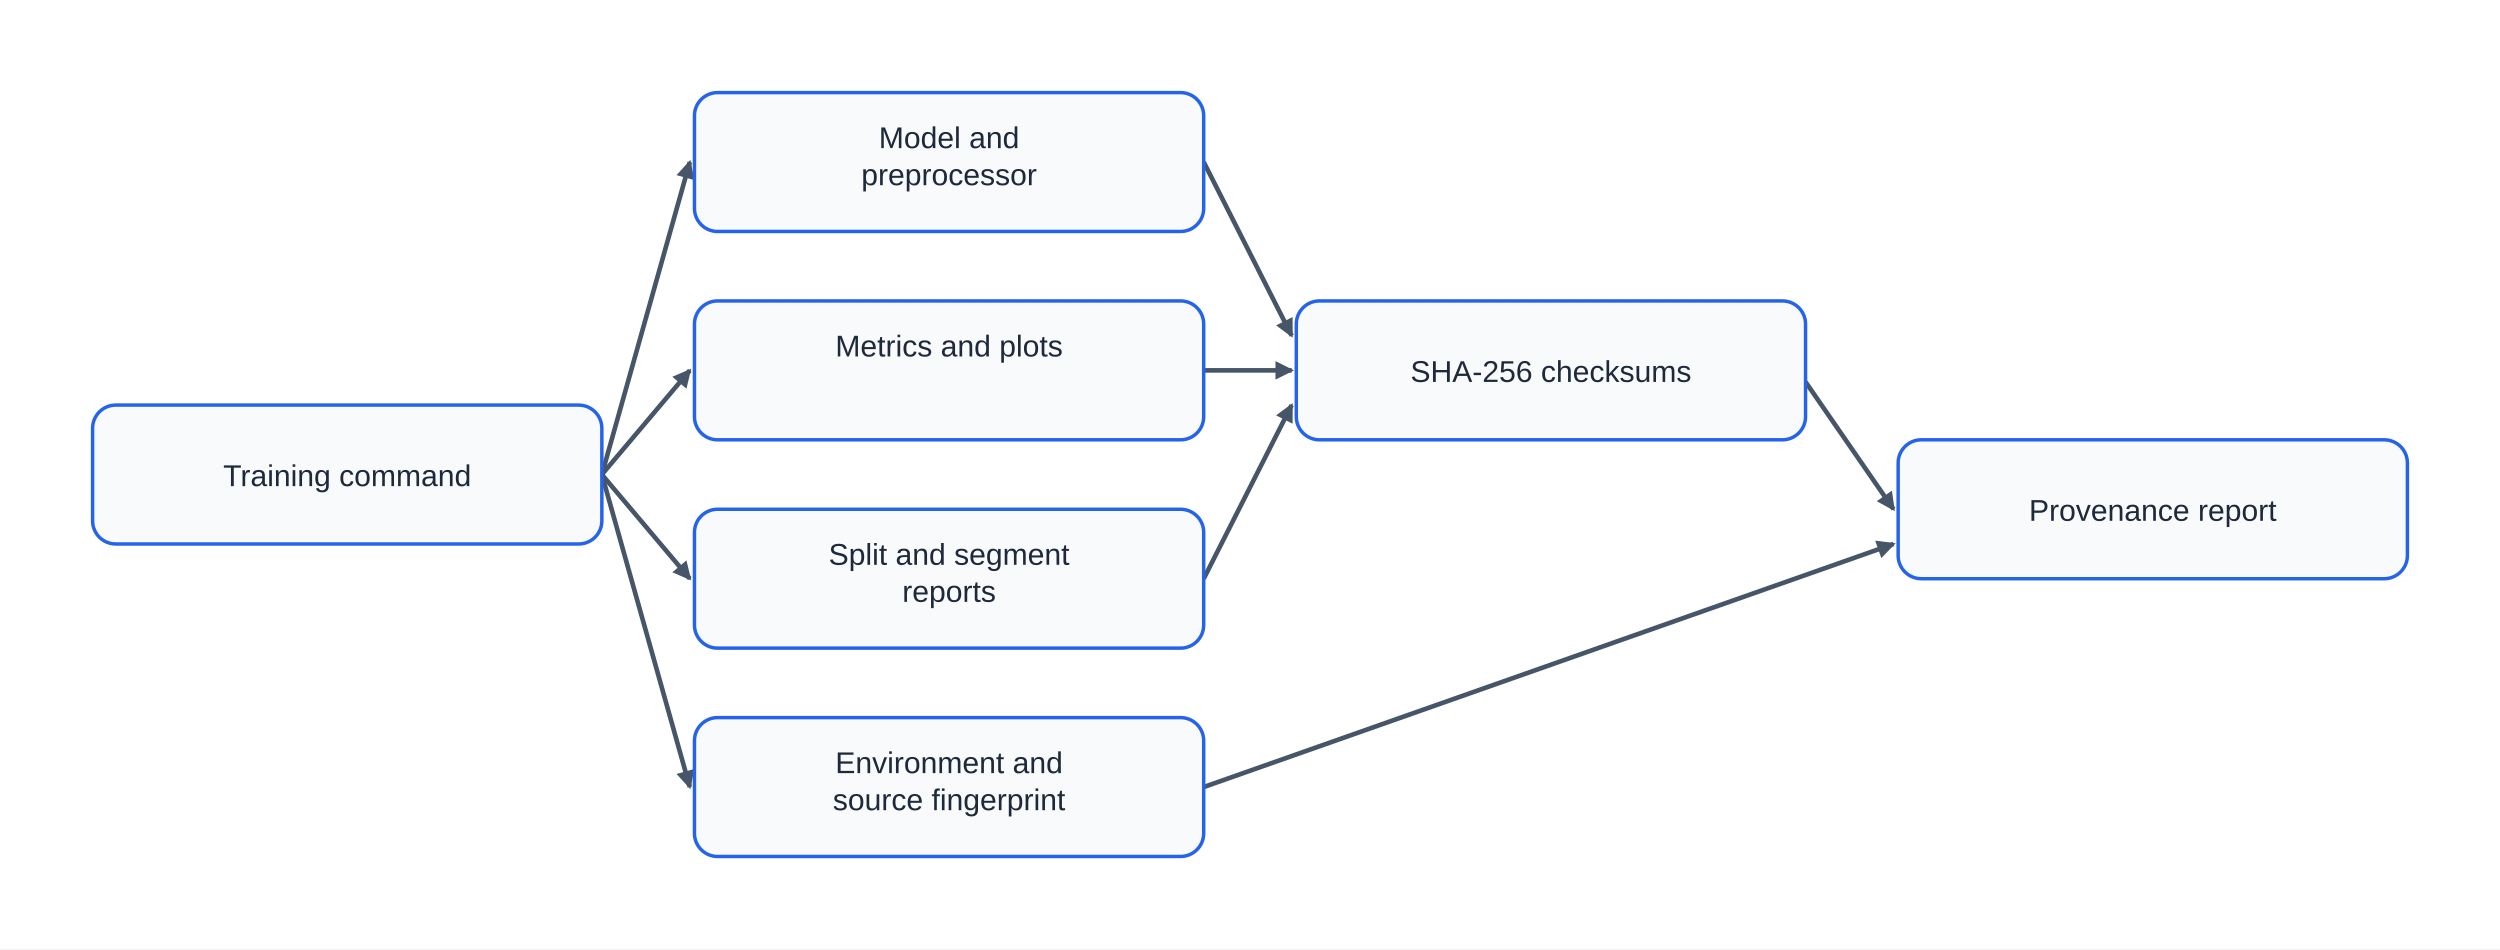
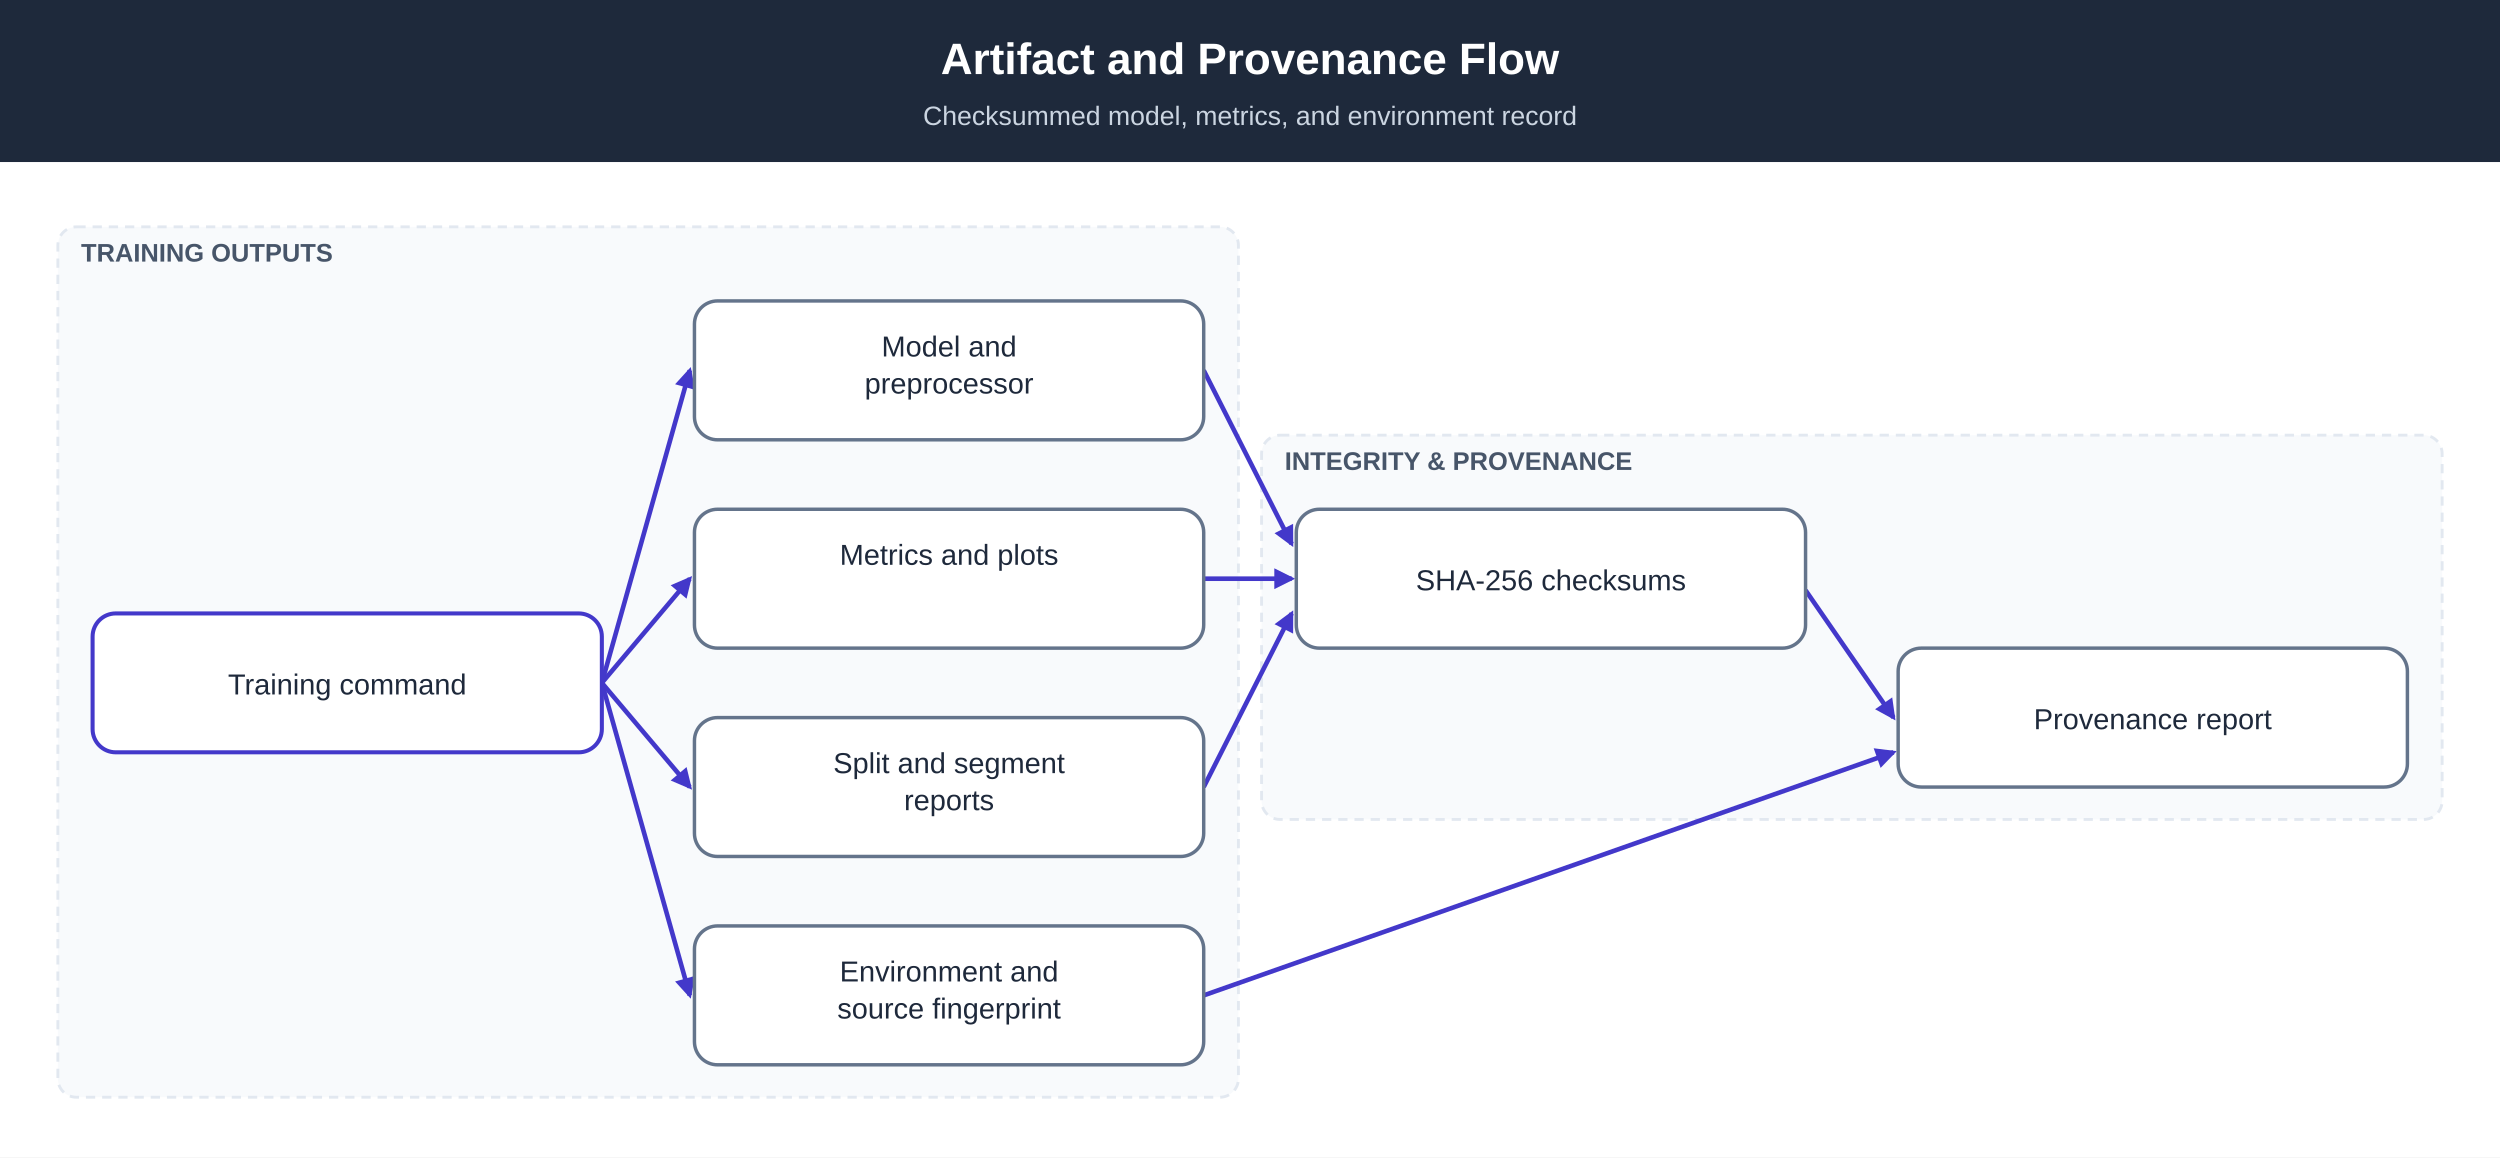
- <svg xmlns="http://www.w3.org/2000/svg" viewBox="0 0 1080 410" width="100%" role="img" aria-labelledby="svgTitle svgDesc">
+ <svg xmlns="http://www.w3.org/2000/svg" viewBox="0 0 1080 500" width="100%" role="img" aria-labelledby="svgTitle svgDesc">
  <defs>
-     <marker id="arrowhead" markerWidth="8" markerHeight="8" refX="7" refY="4" orient="auto" markerUnits="userSpaceOnUse">
-       <path d="M0,0 L8,4 L0,8 Z" fill="#475569" />
+     <marker id="arrow" markerWidth="9" markerHeight="9" refX="7.5" refY="4.5" orient="auto" markerUnits="userSpaceOnUse">
+       <path d="M0,0 L9,4.5 L0,9 Z" fill="#4338ca" />
    </marker>
  </defs>
  <style>
    .bg { fill:#ffffff; }
-     .node { fill:#f8fafc; stroke:#2563eb; stroke-width:1.5; }
-     .label { font-family: Arial, Helvetica, sans-serif; font-size:13px; fill:#1e293b; text-anchor:middle; }
-     .edge { stroke:#475569; stroke-width:2; fill:none; marker-end:url(#arrowhead); }
+     .titleBand { fill:#1e293b; }
+     .titleText { font-family: Arial, Helvetica, sans-serif; font-size:19px; font-weight:bold; fill:#ffffff; text-anchor:middle; }
+     .subtitleText { font-family: Arial, Helvetica, sans-serif; font-size:11.5px; fill:#cbd5e1; text-anchor:middle; }
+     .zone { fill:#f8fafc; stroke:#e2e8f0; stroke-width:1.25; stroke-dasharray:4,3; }
+     .zoneLabel { font-family: Arial, Helvetica, sans-serif; font-size:11px; font-weight:bold; fill:#475569; }
+     .nodeProcess { fill:#ffffff; stroke:#4338ca; stroke-width:1.75; }
+     .nodeArtifact { fill:#ffffff; stroke:#64748b; stroke-width:1.5; }
+     .label { font-family: Arial, Helvetica, sans-serif; font-size:12.5px; fill:#1e293b; text-anchor:middle; }
+     .edge { stroke:#4338ca; stroke-width:2; fill:none; marker-end:url(#arrow); }
  </style>
-   <rect class="bg" x="0" y="0" width="1080" height="410" />
-   <line class="edge" x1="260" y1="205" x2="298" y2="70" />
-   <line class="edge" x1="260" y1="205" x2="298" y2="160" />
-   <line class="edge" x1="260" y1="205" x2="298" y2="250" />
-   <line class="edge" x1="260" y1="205" x2="298" y2="340" />
-   <line class="edge" x1="520" y1="70" x2="558" y2="145" />
-   <line class="edge" x1="520" y1="160" x2="558" y2="160" />
-   <line class="edge" x1="520" y1="250" x2="558" y2="175" />
-   <line class="edge" x1="780" y1="165" x2="818" y2="220" />
-   <line class="edge" x1="520" y1="340" x2="818" y2="235" />
-   <rect class="node" x="40" y="175" width="220" height="60" rx="10" />
-   <text class="label" x="150" y="210">Training command</text>
-   <rect class="node" x="300" y="40" width="220" height="60" rx="10" />
-   <text class="label" x="410" y="64">Model and</text>
-   <text class="label" x="410" y="80">preprocessor</text>
-   <rect class="node" x="300" y="130" width="220" height="60" rx="10" />
-   <text class="label" x="410" y="154">Metrics and plots</text>
-   <rect class="node" x="300" y="220" width="220" height="60" rx="10" />
-   <text class="label" x="410" y="244">Split and segment</text>
-   <text class="label" x="410" y="260">reports</text>
-   <rect class="node" x="300" y="310" width="220" height="60" rx="10" />
-   <text class="label" x="410" y="334">Environment and</text>
-   <text class="label" x="410" y="350">source fingerprint</text>
-   <rect class="node" x="560" y="130" width="220" height="60" rx="10" />
-   <text class="label" x="670" y="165">SHA-256 checksums</text>
-   <rect class="node" x="820" y="190" width="220" height="60" rx="10" />
-   <text class="label" x="930" y="225">Provenance report</text>
+   <rect class="bg" x="0" y="0" width="1080" height="500" />
+   <rect class="titleBand" x="0" y="0" width="1080" height="70" />
+   <text class="titleText" x="540" y="32">Artifact and Provenance Flow</text>
+   <text class="subtitleText" x="540" y="54">Checksummed model, metrics, and environment record</text>
+   <rect class="zone" x="25" y="98" width="510" height="376" rx="8" />
+   <text class="zoneLabel" x="35" y="113">TRAINING OUTPUTS</text>
+   <rect class="zone" x="545" y="188" width="510" height="166" rx="8" />
+   <text class="zoneLabel" x="555" y="203">INTEGRITY &amp; PROVENANCE</text>
+   <line class="edge" x1="260" y1="295" x2="298" y2="160" />
+   <line class="edge" x1="260" y1="295" x2="298" y2="250" />
+   <line class="edge" x1="260" y1="295" x2="298" y2="340" />
+   <line class="edge" x1="260" y1="295" x2="298" y2="430" />
+   <line class="edge" x1="520" y1="160" x2="558" y2="235" />
+   <line class="edge" x1="520" y1="250" x2="558" y2="250" />
+   <line class="edge" x1="520" y1="340" x2="558" y2="265" />
+   <line class="edge" x1="780" y1="255" x2="818" y2="310" />
+   <line class="edge" x1="520" y1="430" x2="818" y2="325" />
+   <rect class="nodeProcess" x="40" y="265" width="220" height="60" rx="10" />
+   <text class="label" x="150" y="300">Training command</text>
+   <rect class="nodeArtifact" x="300" y="130" width="220" height="60" rx="10" />
+   <text class="label" x="410" y="154">Model and</text>
+   <text class="label" x="410" y="170">preprocessor</text>
+   <rect class="nodeArtifact" x="300" y="220" width="220" height="60" rx="10" />
+   <text class="label" x="410" y="244">Metrics and plots</text>
+   <rect class="nodeArtifact" x="300" y="310" width="220" height="60" rx="10" />
+   <text class="label" x="410" y="334">Split and segment</text>
+   <text class="label" x="410" y="350">reports</text>
+   <rect class="nodeArtifact" x="300" y="400" width="220" height="60" rx="10" />
+   <text class="label" x="410" y="424">Environment and</text>
+   <text class="label" x="410" y="440">source fingerprint</text>
+   <rect class="nodeArtifact" x="560" y="220" width="220" height="60" rx="10" />
+   <text class="label" x="670" y="255">SHA-256 checksums</text>
+   <rect class="nodeArtifact" x="820" y="280" width="220" height="60" rx="10" />
+   <text class="label" x="930" y="315">Provenance report</text>
</svg>
